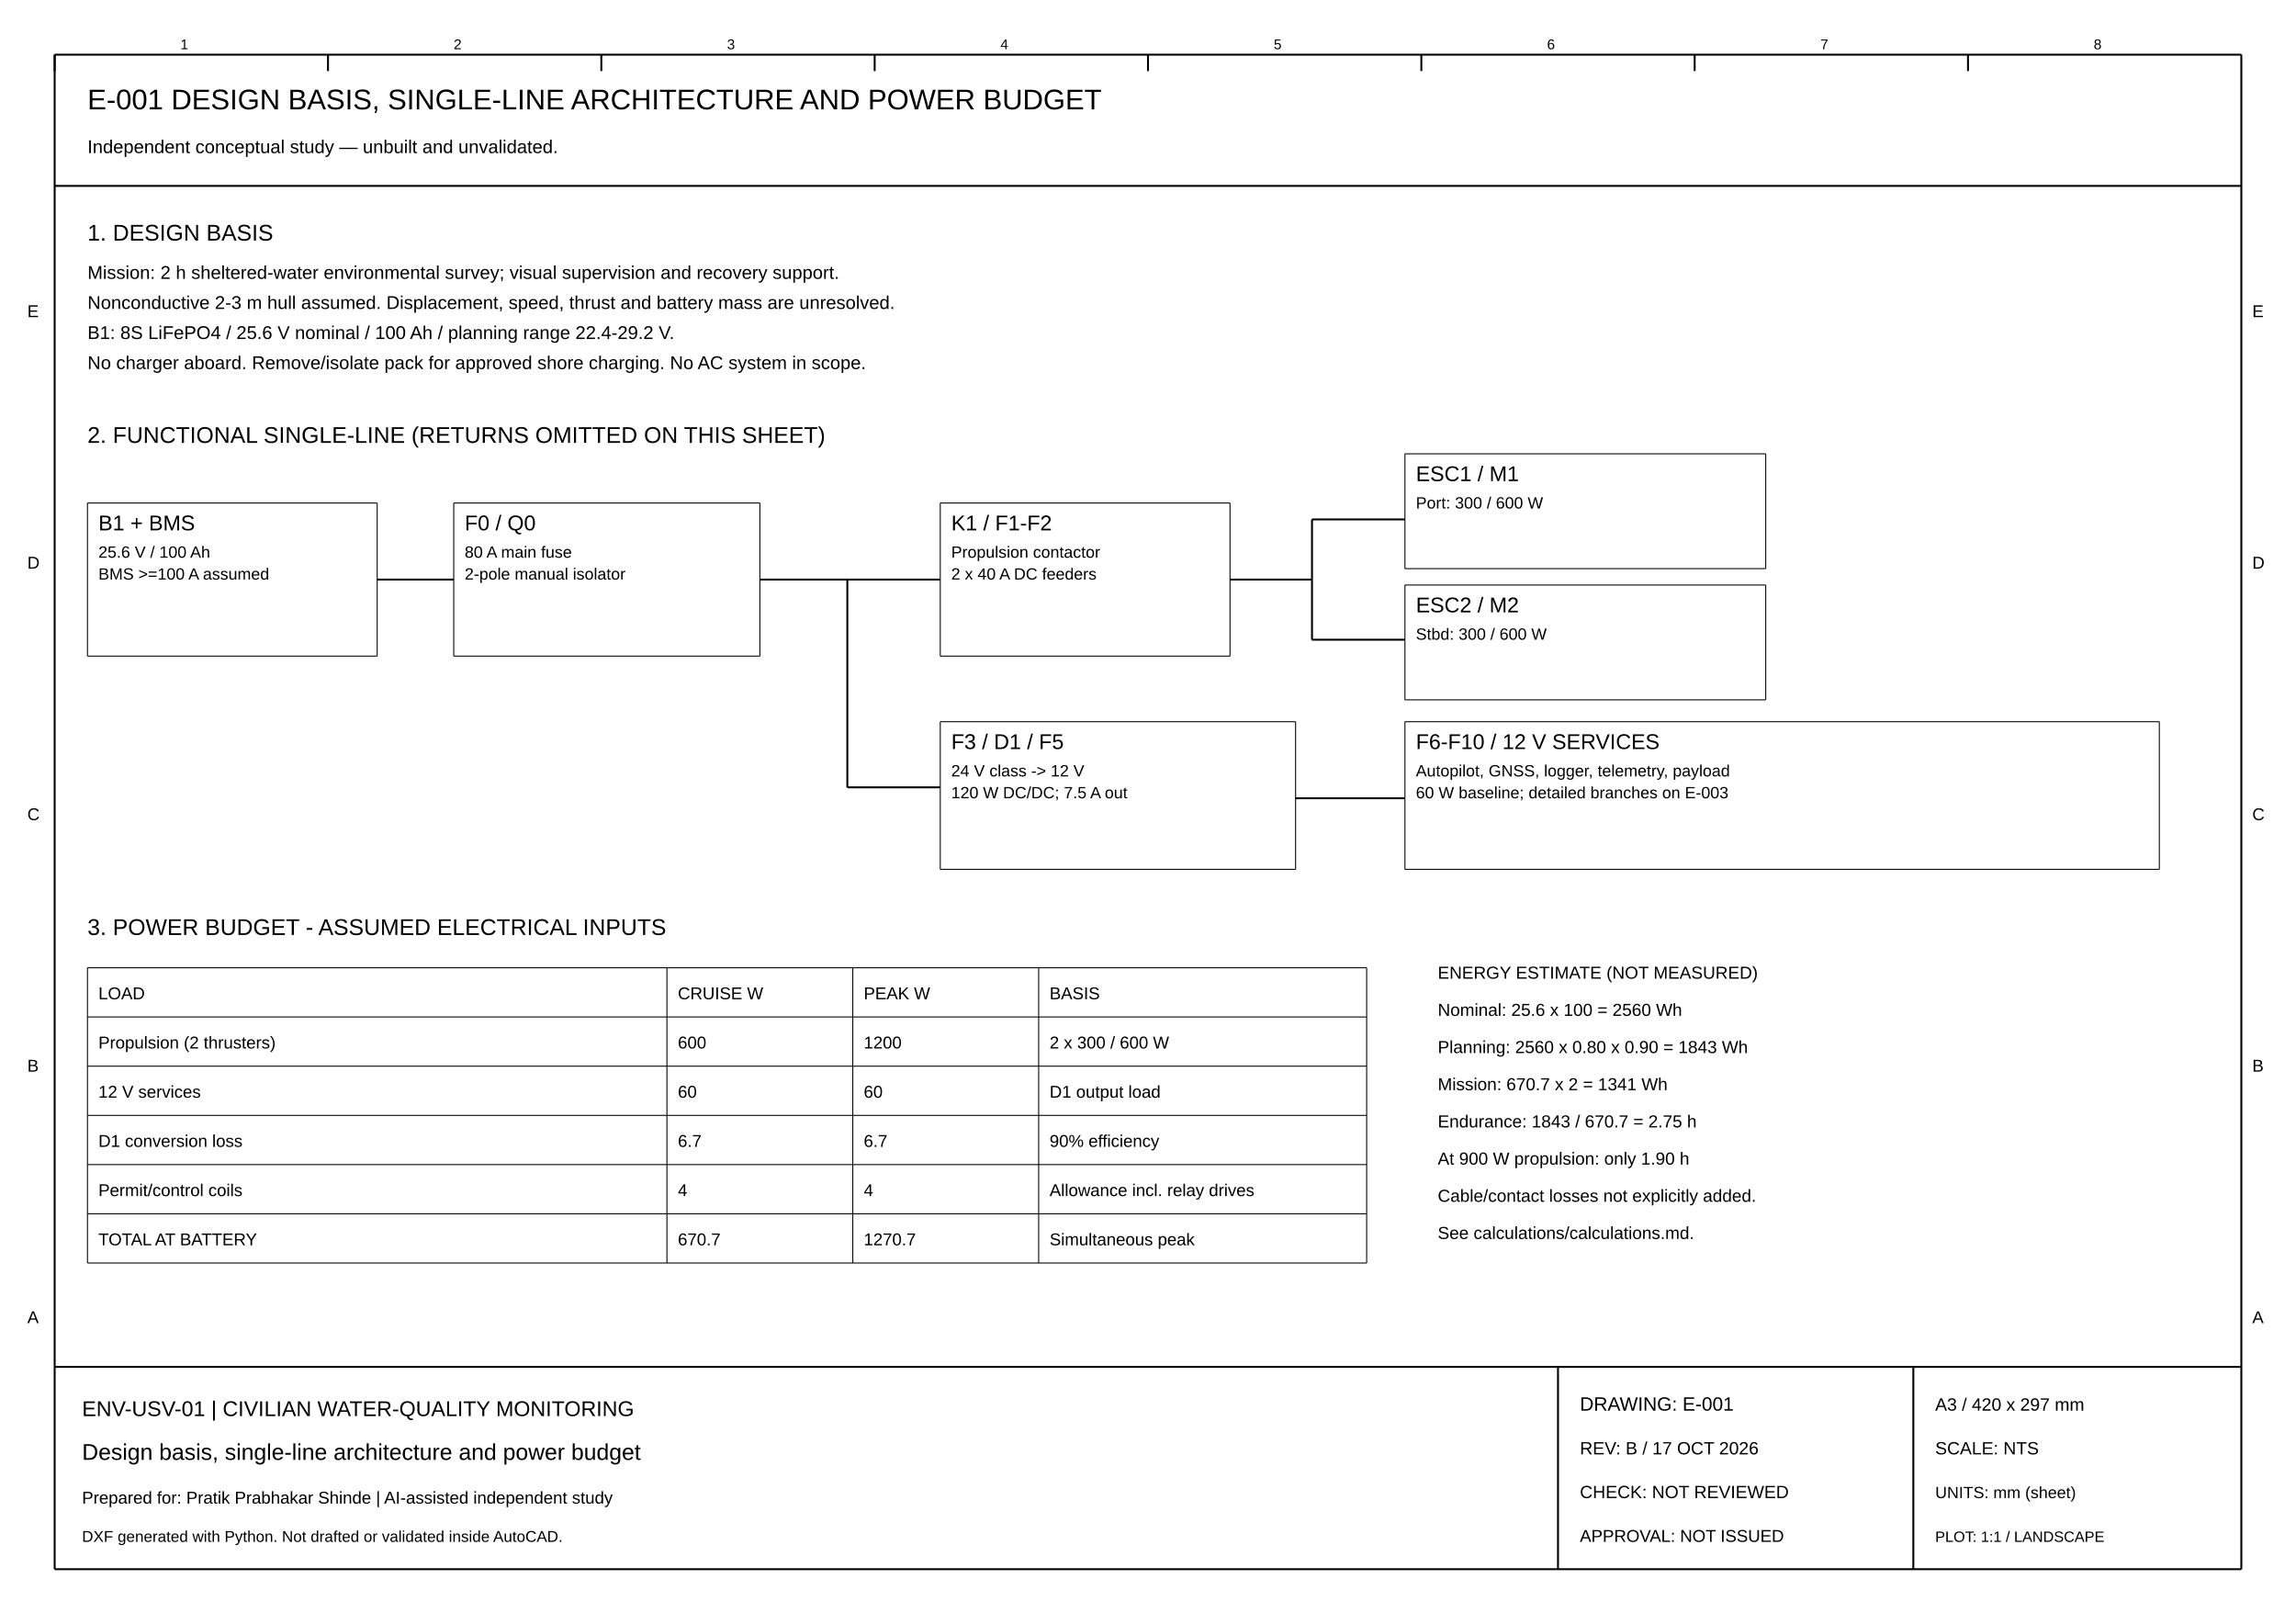
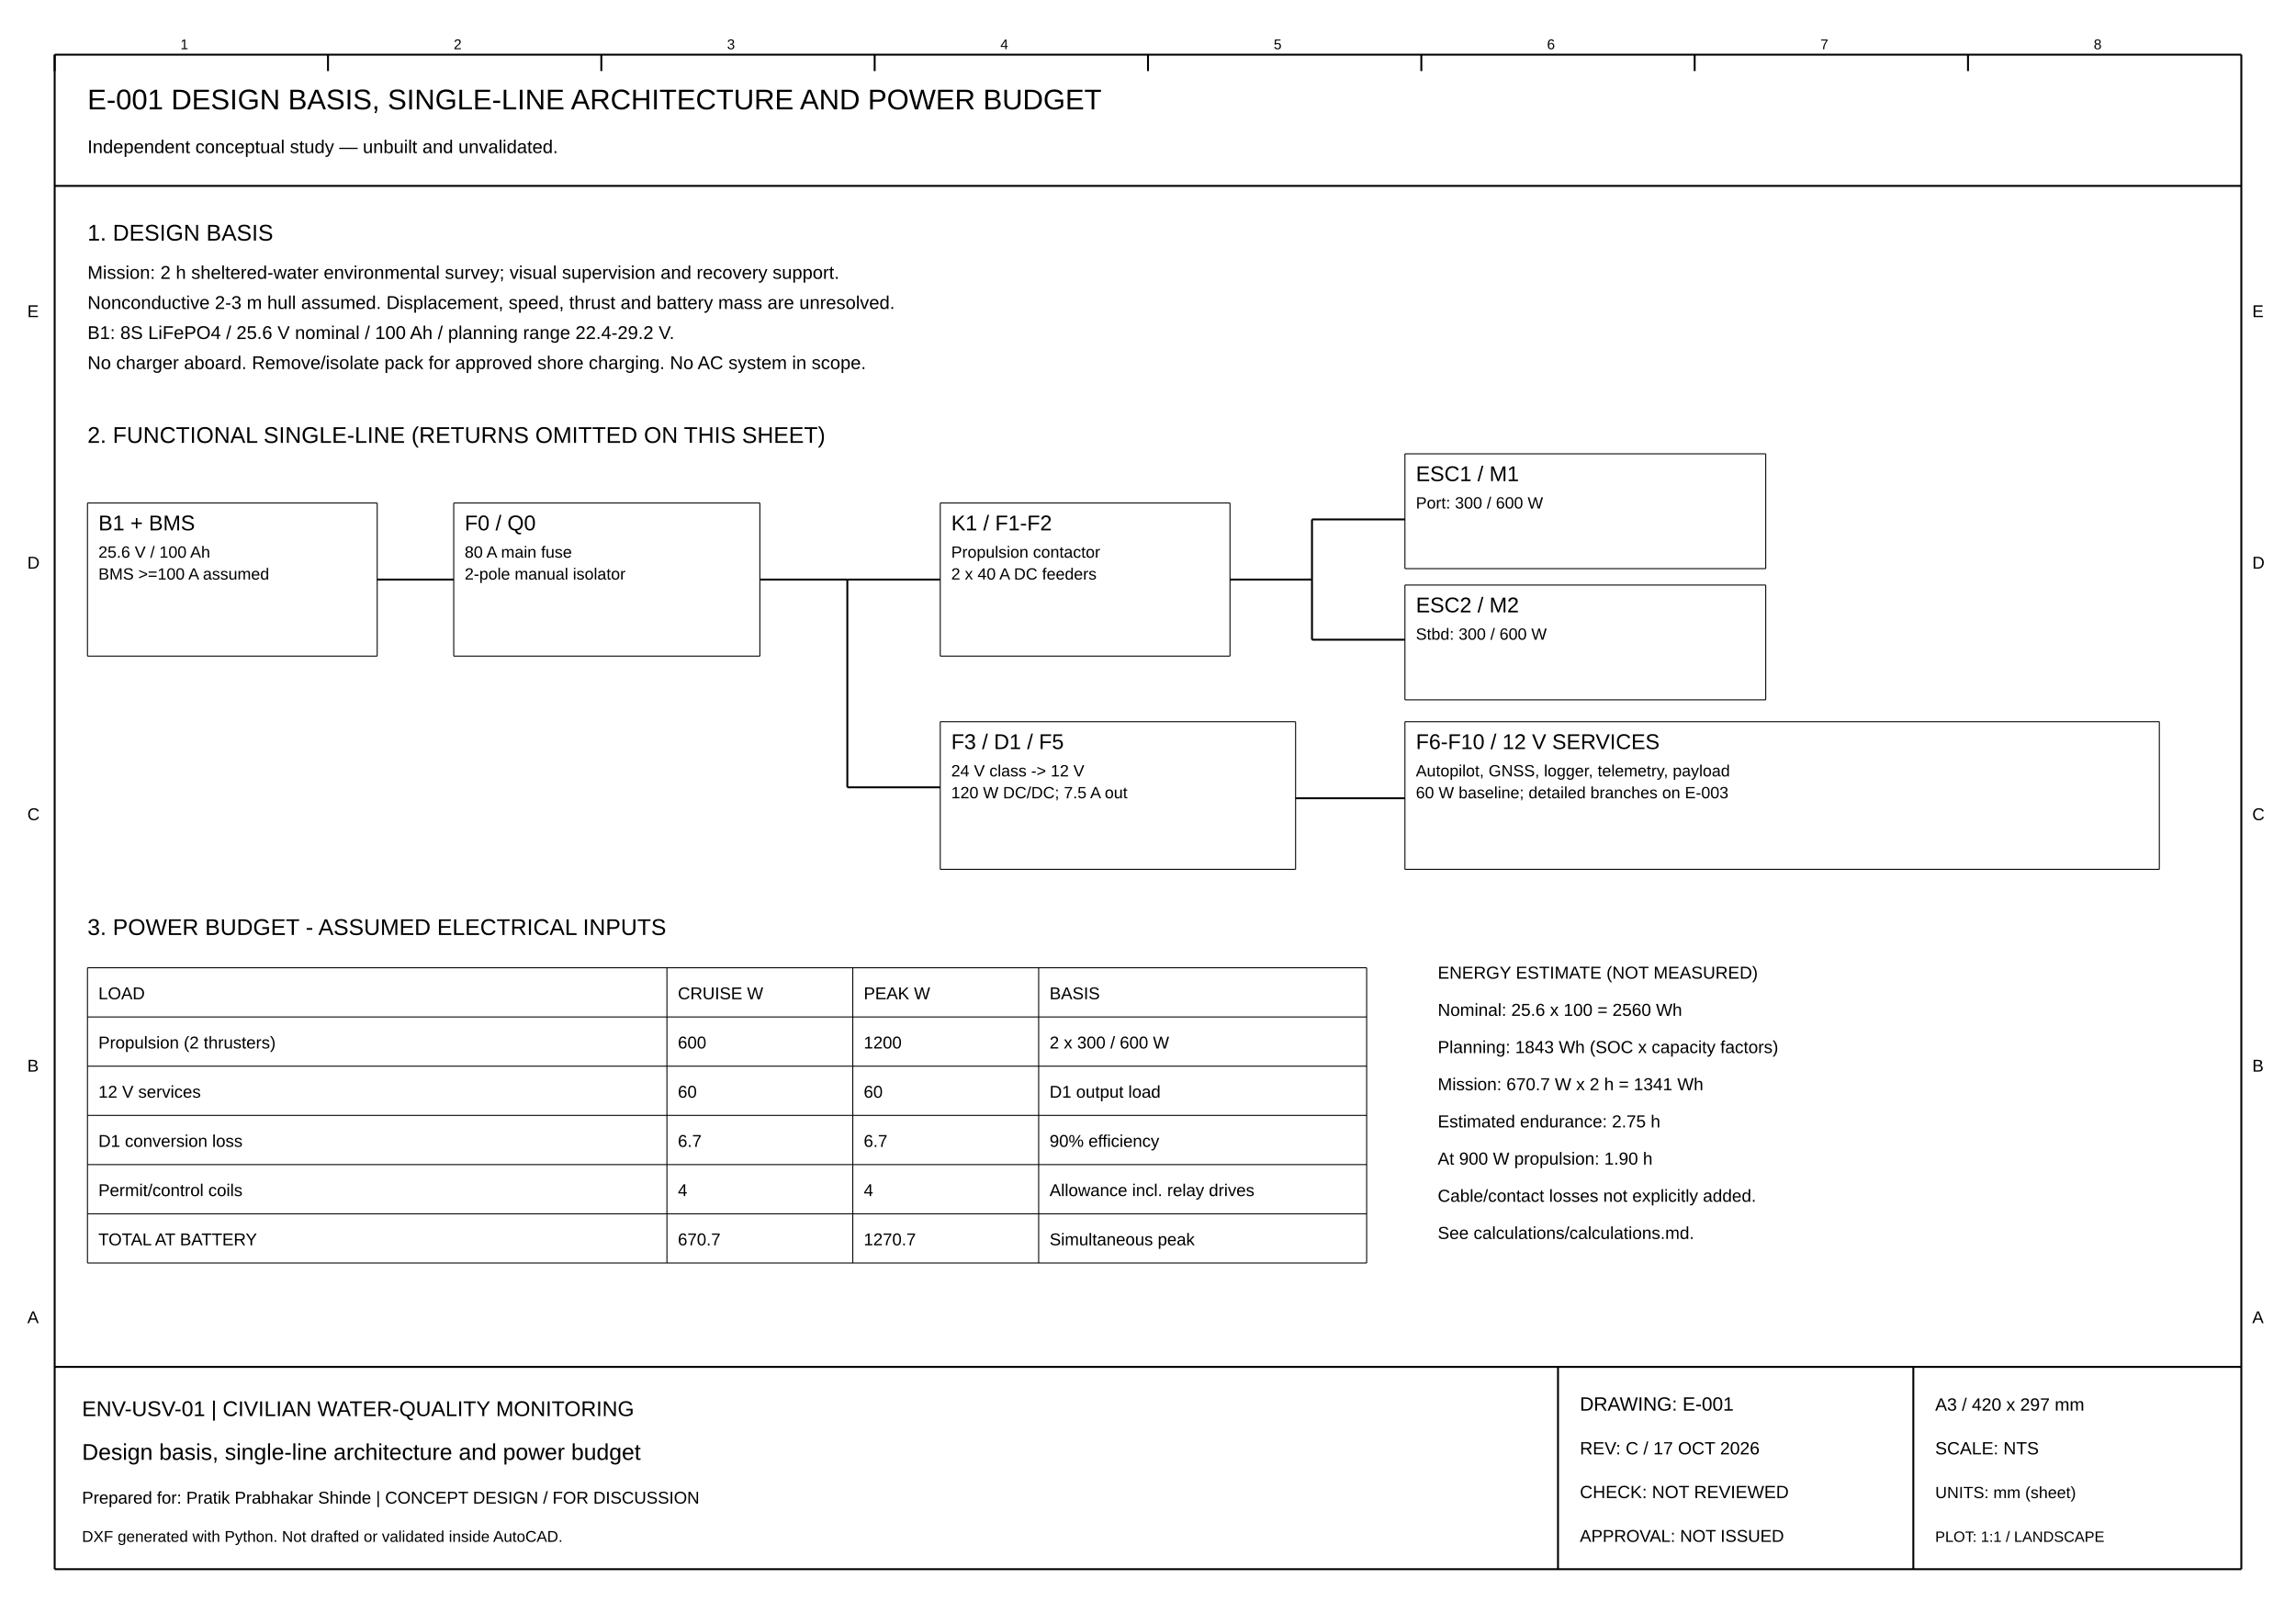
<svg xmlns="http://www.w3.org/2000/svg" viewBox="0 0 420 297" width="1680" height="1188">
  <rect width="420" height="297" fill="white" />
  <line x1="10" y1="287" x2="410" y2="287" stroke="black" stroke-width="0.35" />
  <line x1="410" y1="287" x2="410" y2="10" stroke="black" stroke-width="0.35" />
  <line x1="410" y1="10" x2="10" y2="10" stroke="black" stroke-width="0.35" />
  <line x1="10" y1="10" x2="10" y2="287" stroke="black" stroke-width="0.35" />
  <line x1="10" y1="13" x2="10" y2="10" stroke="black" stroke-width="0.35" />
  <text x="33" y="9" font-family="Arial,Helvetica,sans-serif" font-size="2.6">1</text>
  <line x1="60" y1="13" x2="60" y2="10" stroke="black" stroke-width="0.35" />
  <text x="83" y="9" font-family="Arial,Helvetica,sans-serif" font-size="2.6">2</text>
  <line x1="110" y1="13" x2="110" y2="10" stroke="black" stroke-width="0.35" />
  <text x="133" y="9" font-family="Arial,Helvetica,sans-serif" font-size="2.6">3</text>
  <line x1="160" y1="13" x2="160" y2="10" stroke="black" stroke-width="0.35" />
  <text x="183" y="9" font-family="Arial,Helvetica,sans-serif" font-size="2.6">4</text>
  <line x1="210" y1="13" x2="210" y2="10" stroke="black" stroke-width="0.35" />
  <text x="233" y="9" font-family="Arial,Helvetica,sans-serif" font-size="2.6">5</text>
  <line x1="260" y1="13" x2="260" y2="10" stroke="black" stroke-width="0.35" />
  <text x="283" y="9" font-family="Arial,Helvetica,sans-serif" font-size="2.6">6</text>
  <line x1="310" y1="13" x2="310" y2="10" stroke="black" stroke-width="0.35" />
  <text x="333" y="9" font-family="Arial,Helvetica,sans-serif" font-size="2.6">7</text>
  <line x1="360" y1="13" x2="360" y2="10" stroke="black" stroke-width="0.35" />
  <text x="383" y="9" font-family="Arial,Helvetica,sans-serif" font-size="2.6">8</text>
  <text x="5" y="242" font-family="Arial,Helvetica,sans-serif" font-size="3.12">A</text>
  <text x="412" y="242" font-family="Arial,Helvetica,sans-serif" font-size="3.12">A</text>
  <text x="5" y="196" font-family="Arial,Helvetica,sans-serif" font-size="3.12">B</text>
  <text x="412" y="196" font-family="Arial,Helvetica,sans-serif" font-size="3.12">B</text>
  <text x="5" y="150" font-family="Arial,Helvetica,sans-serif" font-size="3.12">C</text>
  <text x="412" y="150" font-family="Arial,Helvetica,sans-serif" font-size="3.12">C</text>
  <text x="5" y="104" font-family="Arial,Helvetica,sans-serif" font-size="3.12">D</text>
  <text x="412" y="104" font-family="Arial,Helvetica,sans-serif" font-size="3.12">D</text>
  <text x="5" y="58" font-family="Arial,Helvetica,sans-serif" font-size="3.12">E</text>
  <text x="412" y="58" font-family="Arial,Helvetica,sans-serif" font-size="3.12">E</text>
  <text x="16" y="20" font-family="Arial,Helvetica,sans-serif" font-size="5.2">E-001  DESIGN BASIS, SINGLE-LINE ARCHITECTURE AND POWER BUDGET</text>
  <text x="16" y="28" font-family="Arial,Helvetica,sans-serif" font-size="3.38">Independent conceptual study — unbuilt and unvalidated.</text>
  <line x1="10" y1="34" x2="410" y2="34" stroke="black" stroke-width="0.35" />
  <line x1="10" y1="250" x2="410" y2="250" stroke="black" stroke-width="0.35" />
  <text x="15" y="259" font-family="Arial,Helvetica,sans-serif" font-size="3.9">ENV-USV-01  |  CIVILIAN WATER-QUALITY MONITORING</text>
  <text x="15" y="267" font-family="Arial,Helvetica,sans-serif" font-size="4.16">Design basis, single-line architecture and power budget</text>
-   <text x="15" y="275" font-family="Arial,Helvetica,sans-serif" font-size="3.12">Prepared for: Pratik Prabhakar Shinde   |   AI-assisted independent study</text>
+   <text x="15" y="275" font-family="Arial,Helvetica,sans-serif" font-size="3.12">Prepared for: Pratik Prabhakar Shinde   |   CONCEPT DESIGN / FOR DISCUSSION</text>
  <text x="15" y="282" font-family="Arial,Helvetica,sans-serif" font-size="2.86">DXF generated with Python. Not drafted or validated inside AutoCAD.</text>
  <line x1="285" y1="287" x2="285" y2="250" stroke="black" stroke-width="0.35" />
  <line x1="350" y1="287" x2="350" y2="250" stroke="black" stroke-width="0.35" />
  <text x="289" y="258" font-family="Arial,Helvetica,sans-serif" font-size="3.51">DRAWING: E-001</text>
-   <text x="289" y="266" font-family="Arial,Helvetica,sans-serif" font-size="3.25">REV: B / 17 OCT 2026</text>
+   <text x="289" y="266" font-family="Arial,Helvetica,sans-serif" font-size="3.25">REV: C / 17 OCT 2026</text>
  <text x="289" y="274" font-family="Arial,Helvetica,sans-serif" font-size="3.25">CHECK: NOT REVIEWED</text>
  <text x="289" y="282" font-family="Arial,Helvetica,sans-serif" font-size="3.12">APPROVAL: NOT ISSUED</text>
  <text x="354" y="258" font-family="Arial,Helvetica,sans-serif" font-size="3.25">A3 / 420 x 297 mm</text>
  <text x="354" y="266" font-family="Arial,Helvetica,sans-serif" font-size="3.25">SCALE: NTS</text>
  <text x="354" y="274" font-family="Arial,Helvetica,sans-serif" font-size="2.99">UNITS: mm (sheet)</text>
  <text x="354" y="282" font-family="Arial,Helvetica,sans-serif" font-size="2.73">PLOT: 1:1 / LANDSCAPE</text>
  <text x="16" y="44" font-family="Arial,Helvetica,sans-serif" font-size="4.16">1. DESIGN BASIS</text>
  <text x="16" y="51.0" font-family="Arial,Helvetica,sans-serif" font-size="3.38">Mission: 2 h sheltered-water environmental survey; visual supervision and recovery support.</text>
  <text x="16" y="56.5" font-family="Arial,Helvetica,sans-serif" font-size="3.38">Nonconductive 2-3 m hull assumed. Displacement, speed, thrust and battery mass are unresolved.</text>
  <text x="16" y="62.0" font-family="Arial,Helvetica,sans-serif" font-size="3.38">B1: 8S LiFePO4 / 25.6 V nominal / 100 Ah / planning range 22.4-29.2 V.</text>
  <text x="16" y="67.5" font-family="Arial,Helvetica,sans-serif" font-size="3.38">No charger aboard. Remove/isolate pack for approved shore charging. No AC system in scope.</text>
  <text x="16" y="81" font-family="Arial,Helvetica,sans-serif" font-size="4.16">2. FUNCTIONAL SINGLE-LINE (RETURNS OMITTED ON THIS SHEET)</text>
  <line x1="16" y1="120" x2="69" y2="120" stroke="black" stroke-width="0.18" />
  <line x1="69" y1="120" x2="69" y2="92" stroke="black" stroke-width="0.18" />
  <line x1="69" y1="92" x2="16" y2="92" stroke="black" stroke-width="0.18" />
  <line x1="16" y1="92" x2="16" y2="120" stroke="black" stroke-width="0.18" />
  <text x="18" y="97" font-family="Arial,Helvetica,sans-serif" font-size="3.9">B1 + BMS</text>
  <text x="18" y="102" font-family="Arial,Helvetica,sans-serif" font-size="2.99">25.6 V / 100 Ah</text>
  <text x="18" y="106" font-family="Arial,Helvetica,sans-serif" font-size="2.99">BMS &gt;=100 A assumed</text>
  <line x1="69" y1="106" x2="83" y2="106" stroke="black" stroke-width="0.35" />
  <line x1="83" y1="120" x2="139" y2="120" stroke="black" stroke-width="0.18" />
  <line x1="139" y1="120" x2="139" y2="92" stroke="black" stroke-width="0.18" />
  <line x1="139" y1="92" x2="83" y2="92" stroke="black" stroke-width="0.18" />
  <line x1="83" y1="92" x2="83" y2="120" stroke="black" stroke-width="0.18" />
  <text x="85" y="97" font-family="Arial,Helvetica,sans-serif" font-size="3.9">F0 / Q0</text>
  <text x="85" y="102" font-family="Arial,Helvetica,sans-serif" font-size="2.99">80 A main fuse</text>
  <text x="85" y="106" font-family="Arial,Helvetica,sans-serif" font-size="2.99">2-pole manual isolator</text>
  <line x1="139" y1="106" x2="155" y2="106" stroke="black" stroke-width="0.35" />
  <line x1="155" y1="144" x2="155" y2="106" stroke="black" stroke-width="0.35" />
  <line x1="155" y1="106" x2="172" y2="106" stroke="black" stroke-width="0.35" />
  <line x1="172" y1="120" x2="225" y2="120" stroke="black" stroke-width="0.18" />
  <line x1="225" y1="120" x2="225" y2="92" stroke="black" stroke-width="0.18" />
  <line x1="225" y1="92" x2="172" y2="92" stroke="black" stroke-width="0.18" />
  <line x1="172" y1="92" x2="172" y2="120" stroke="black" stroke-width="0.18" />
  <text x="174" y="97" font-family="Arial,Helvetica,sans-serif" font-size="3.9">K1 / F1-F2</text>
  <text x="174" y="102" font-family="Arial,Helvetica,sans-serif" font-size="2.99">Propulsion contactor</text>
  <text x="174" y="106" font-family="Arial,Helvetica,sans-serif" font-size="2.99">2 x 40 A DC feeders</text>
  <line x1="225" y1="106" x2="240" y2="106" stroke="black" stroke-width="0.35" />
  <line x1="240" y1="117" x2="240" y2="95" stroke="black" stroke-width="0.35" />
  <line x1="240" y1="95" x2="257" y2="95" stroke="black" stroke-width="0.35" />
  <line x1="257" y1="104" x2="323" y2="104" stroke="black" stroke-width="0.18" />
  <line x1="323" y1="104" x2="323" y2="83" stroke="black" stroke-width="0.18" />
  <line x1="323" y1="83" x2="257" y2="83" stroke="black" stroke-width="0.18" />
  <line x1="257" y1="83" x2="257" y2="104" stroke="black" stroke-width="0.18" />
  <text x="259" y="88" font-family="Arial,Helvetica,sans-serif" font-size="3.9">ESC1 / M1</text>
  <text x="259" y="93" font-family="Arial,Helvetica,sans-serif" font-size="2.99">Port: 300 / 600 W</text>
  <line x1="240" y1="117" x2="257" y2="117" stroke="black" stroke-width="0.35" />
  <line x1="257" y1="128" x2="323" y2="128" stroke="black" stroke-width="0.18" />
  <line x1="323" y1="128" x2="323" y2="107" stroke="black" stroke-width="0.18" />
  <line x1="323" y1="107" x2="257" y2="107" stroke="black" stroke-width="0.18" />
  <line x1="257" y1="107" x2="257" y2="128" stroke="black" stroke-width="0.18" />
  <text x="259" y="112" font-family="Arial,Helvetica,sans-serif" font-size="3.9">ESC2 / M2</text>
  <text x="259" y="117" font-family="Arial,Helvetica,sans-serif" font-size="2.99">Stbd: 300 / 600 W</text>
  <line x1="155" y1="144" x2="172" y2="144" stroke="black" stroke-width="0.35" />
  <line x1="172" y1="159" x2="237" y2="159" stroke="black" stroke-width="0.18" />
  <line x1="237" y1="159" x2="237" y2="132" stroke="black" stroke-width="0.18" />
  <line x1="237" y1="132" x2="172" y2="132" stroke="black" stroke-width="0.18" />
  <line x1="172" y1="132" x2="172" y2="159" stroke="black" stroke-width="0.18" />
  <text x="174" y="137" font-family="Arial,Helvetica,sans-serif" font-size="3.9">F3 / D1 / F5</text>
  <text x="174" y="142" font-family="Arial,Helvetica,sans-serif" font-size="2.99">24 V class -&gt; 12 V</text>
  <text x="174" y="146" font-family="Arial,Helvetica,sans-serif" font-size="2.99">120 W DC/DC; 7.5 A out</text>
  <line x1="237" y1="146" x2="257" y2="146" stroke="black" stroke-width="0.35" />
  <line x1="257" y1="159" x2="395" y2="159" stroke="black" stroke-width="0.18" />
  <line x1="395" y1="159" x2="395" y2="132" stroke="black" stroke-width="0.18" />
  <line x1="395" y1="132" x2="257" y2="132" stroke="black" stroke-width="0.18" />
  <line x1="257" y1="132" x2="257" y2="159" stroke="black" stroke-width="0.18" />
  <text x="259" y="137" font-family="Arial,Helvetica,sans-serif" font-size="3.9">F6-F10 / 12 V SERVICES</text>
  <text x="259" y="142" font-family="Arial,Helvetica,sans-serif" font-size="2.99">Autopilot, GNSS, logger, telemetry, payload</text>
  <text x="259" y="146" font-family="Arial,Helvetica,sans-serif" font-size="2.99">60 W baseline; detailed branches on E-003</text>
  <text x="16" y="171" font-family="Arial,Helvetica,sans-serif" font-size="4.16">3. POWER BUDGET - ASSUMED ELECTRICAL INPUTS</text>
  <line x1="16" y1="231" x2="250" y2="231" stroke="black" stroke-width="0.18" />
  <line x1="250" y1="231" x2="250" y2="177" stroke="black" stroke-width="0.18" />
  <line x1="250" y1="177" x2="16" y2="177" stroke="black" stroke-width="0.18" />
  <line x1="16" y1="177" x2="16" y2="231" stroke="black" stroke-width="0.18" />
  <line x1="122" y1="231" x2="122" y2="177" stroke="black" stroke-width="0.18" />
  <line x1="156" y1="231" x2="156" y2="177" stroke="black" stroke-width="0.18" />
  <line x1="190" y1="231" x2="190" y2="177" stroke="black" stroke-width="0.18" />
  <line x1="16" y1="186" x2="250" y2="186" stroke="black" stroke-width="0.18" />
  <line x1="16" y1="195" x2="250" y2="195" stroke="black" stroke-width="0.18" />
  <line x1="16" y1="204" x2="250" y2="204" stroke="black" stroke-width="0.18" />
  <line x1="16" y1="213" x2="250" y2="213" stroke="black" stroke-width="0.18" />
  <line x1="16" y1="222" x2="250" y2="222" stroke="black" stroke-width="0.18" />
  <text x="18" y="182.76" font-family="Arial,Helvetica,sans-serif" font-size="3.12">LOAD</text>
  <text x="124" y="182.76" font-family="Arial,Helvetica,sans-serif" font-size="3.12">CRUISE W</text>
  <text x="158" y="182.76" font-family="Arial,Helvetica,sans-serif" font-size="3.12">PEAK W</text>
  <text x="192" y="182.76" font-family="Arial,Helvetica,sans-serif" font-size="3.12">BASIS</text>
  <text x="18" y="191.76" font-family="Arial,Helvetica,sans-serif" font-size="3.12">Propulsion (2 thrusters)</text>
  <text x="124" y="191.76" font-family="Arial,Helvetica,sans-serif" font-size="3.12">600</text>
  <text x="158" y="191.76" font-family="Arial,Helvetica,sans-serif" font-size="3.12">1200</text>
  <text x="192" y="191.76" font-family="Arial,Helvetica,sans-serif" font-size="3.12">2 x 300 / 600 W</text>
  <text x="18" y="200.76" font-family="Arial,Helvetica,sans-serif" font-size="3.12">12 V services</text>
  <text x="124" y="200.76" font-family="Arial,Helvetica,sans-serif" font-size="3.12">60</text>
  <text x="158" y="200.76" font-family="Arial,Helvetica,sans-serif" font-size="3.12">60</text>
  <text x="192" y="200.76" font-family="Arial,Helvetica,sans-serif" font-size="3.12">D1 output load</text>
  <text x="18" y="209.76" font-family="Arial,Helvetica,sans-serif" font-size="3.12">D1 conversion loss</text>
  <text x="124" y="209.76" font-family="Arial,Helvetica,sans-serif" font-size="3.12">6.7</text>
  <text x="158" y="209.76" font-family="Arial,Helvetica,sans-serif" font-size="3.12">6.7</text>
  <text x="192" y="209.76" font-family="Arial,Helvetica,sans-serif" font-size="3.12">90% efficiency</text>
  <text x="18" y="218.76" font-family="Arial,Helvetica,sans-serif" font-size="3.12">Permit/control coils</text>
  <text x="124" y="218.76" font-family="Arial,Helvetica,sans-serif" font-size="3.12">4</text>
  <text x="158" y="218.76" font-family="Arial,Helvetica,sans-serif" font-size="3.12">4</text>
  <text x="192" y="218.76" font-family="Arial,Helvetica,sans-serif" font-size="3.12">Allowance incl. relay drives</text>
  <text x="18" y="227.76" font-family="Arial,Helvetica,sans-serif" font-size="3.12">TOTAL AT BATTERY</text>
  <text x="124" y="227.76" font-family="Arial,Helvetica,sans-serif" font-size="3.12">670.7</text>
  <text x="158" y="227.76" font-family="Arial,Helvetica,sans-serif" font-size="3.12">1270.7</text>
  <text x="192" y="227.76" font-family="Arial,Helvetica,sans-serif" font-size="3.12">Simultaneous peak</text>
  <text x="263" y="179.0" font-family="Arial,Helvetica,sans-serif" font-size="3.185">ENERGY ESTIMATE (NOT MEASURED)</text>
  <text x="263" y="185.8" font-family="Arial,Helvetica,sans-serif" font-size="3.185">Nominal: 25.6 x 100 = 2560 Wh</text>
-   <text x="263" y="192.6" font-family="Arial,Helvetica,sans-serif" font-size="3.185">Planning: 2560 x 0.80 x 0.90 = 1843 Wh</text>
-   <text x="263" y="199.4" font-family="Arial,Helvetica,sans-serif" font-size="3.185">Mission: 670.7 x 2 = 1341 Wh</text>
-   <text x="263" y="206.2" font-family="Arial,Helvetica,sans-serif" font-size="3.185">Endurance: 1843 / 670.7 = 2.75 h</text>
-   <text x="263" y="213.0" font-family="Arial,Helvetica,sans-serif" font-size="3.185">At 900 W propulsion: only 1.90 h</text>
+   <text x="263" y="192.6" font-family="Arial,Helvetica,sans-serif" font-size="3.185">Planning: 1843 Wh (SOC x capacity factors)</text>
+   <text x="263" y="199.4" font-family="Arial,Helvetica,sans-serif" font-size="3.185">Mission: 670.7 W x 2 h = 1341 Wh</text>
+   <text x="263" y="206.2" font-family="Arial,Helvetica,sans-serif" font-size="3.185">Estimated endurance: 2.75 h</text>
+   <text x="263" y="213.0" font-family="Arial,Helvetica,sans-serif" font-size="3.185">At 900 W propulsion: 1.90 h</text>
  <text x="263" y="219.8" font-family="Arial,Helvetica,sans-serif" font-size="3.185">Cable/contact losses not explicitly added.</text>
  <text x="263" y="226.6" font-family="Arial,Helvetica,sans-serif" font-size="3.185">See calculations/calculations.md.</text>
</svg>
